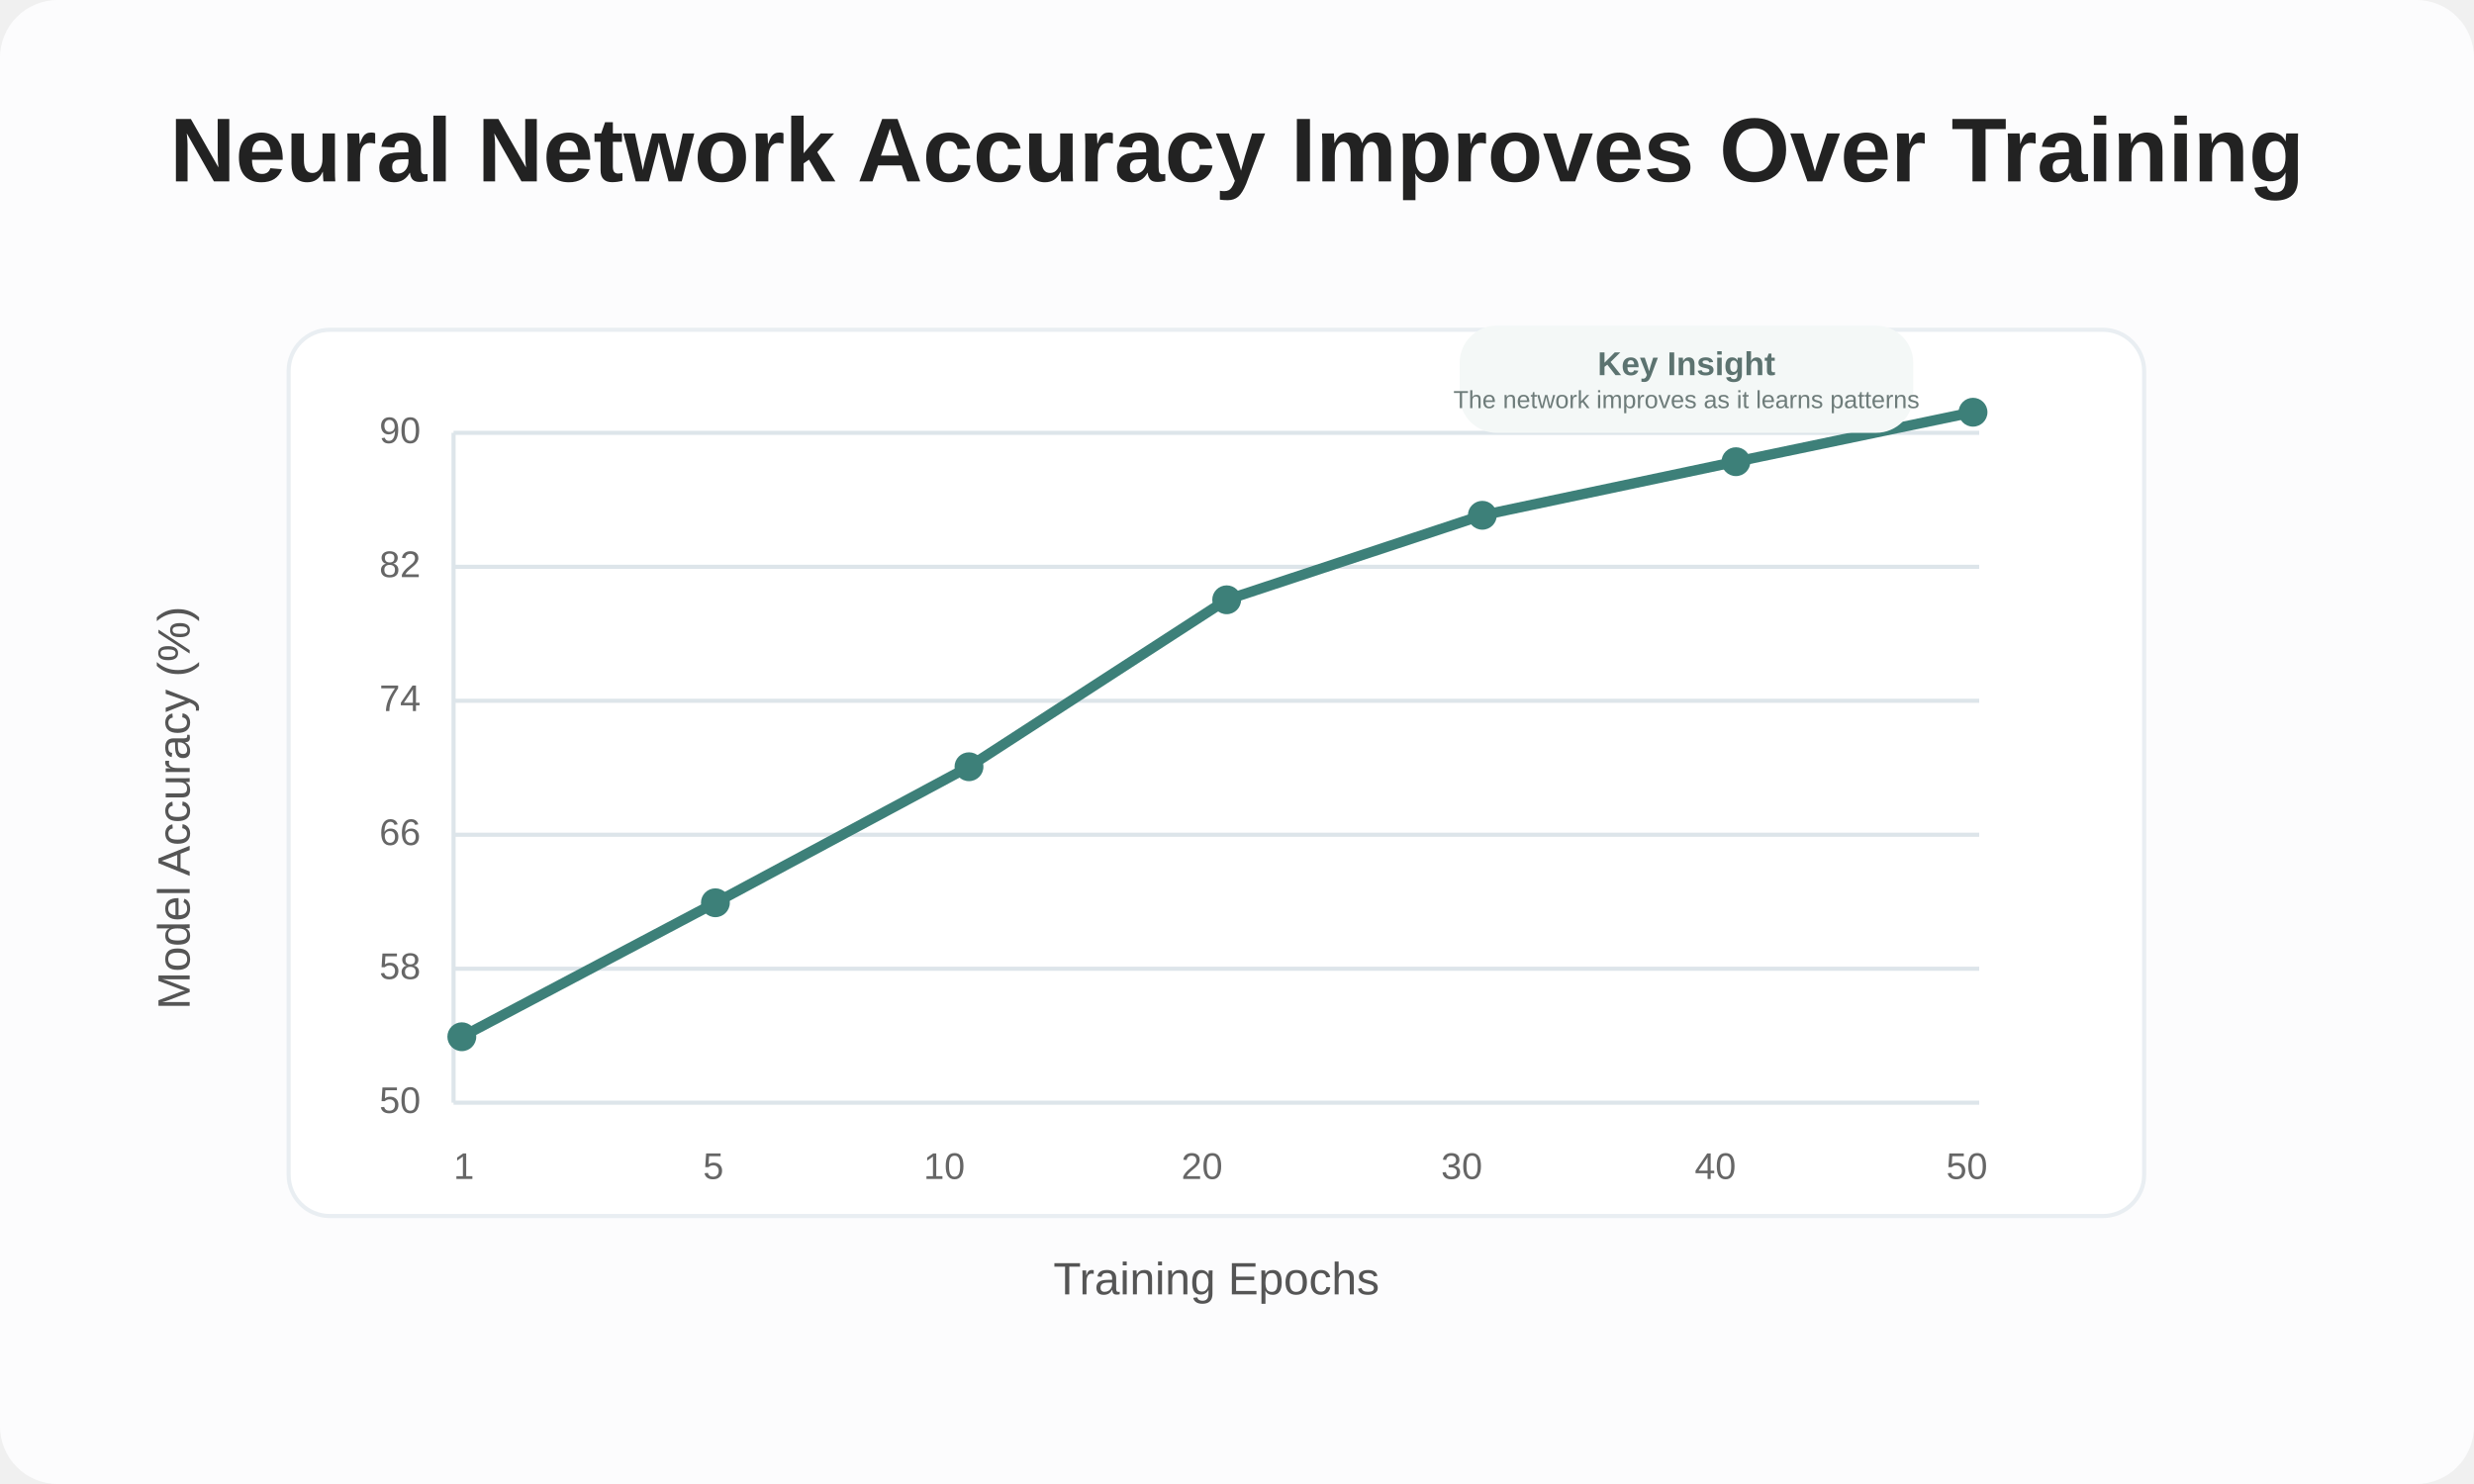
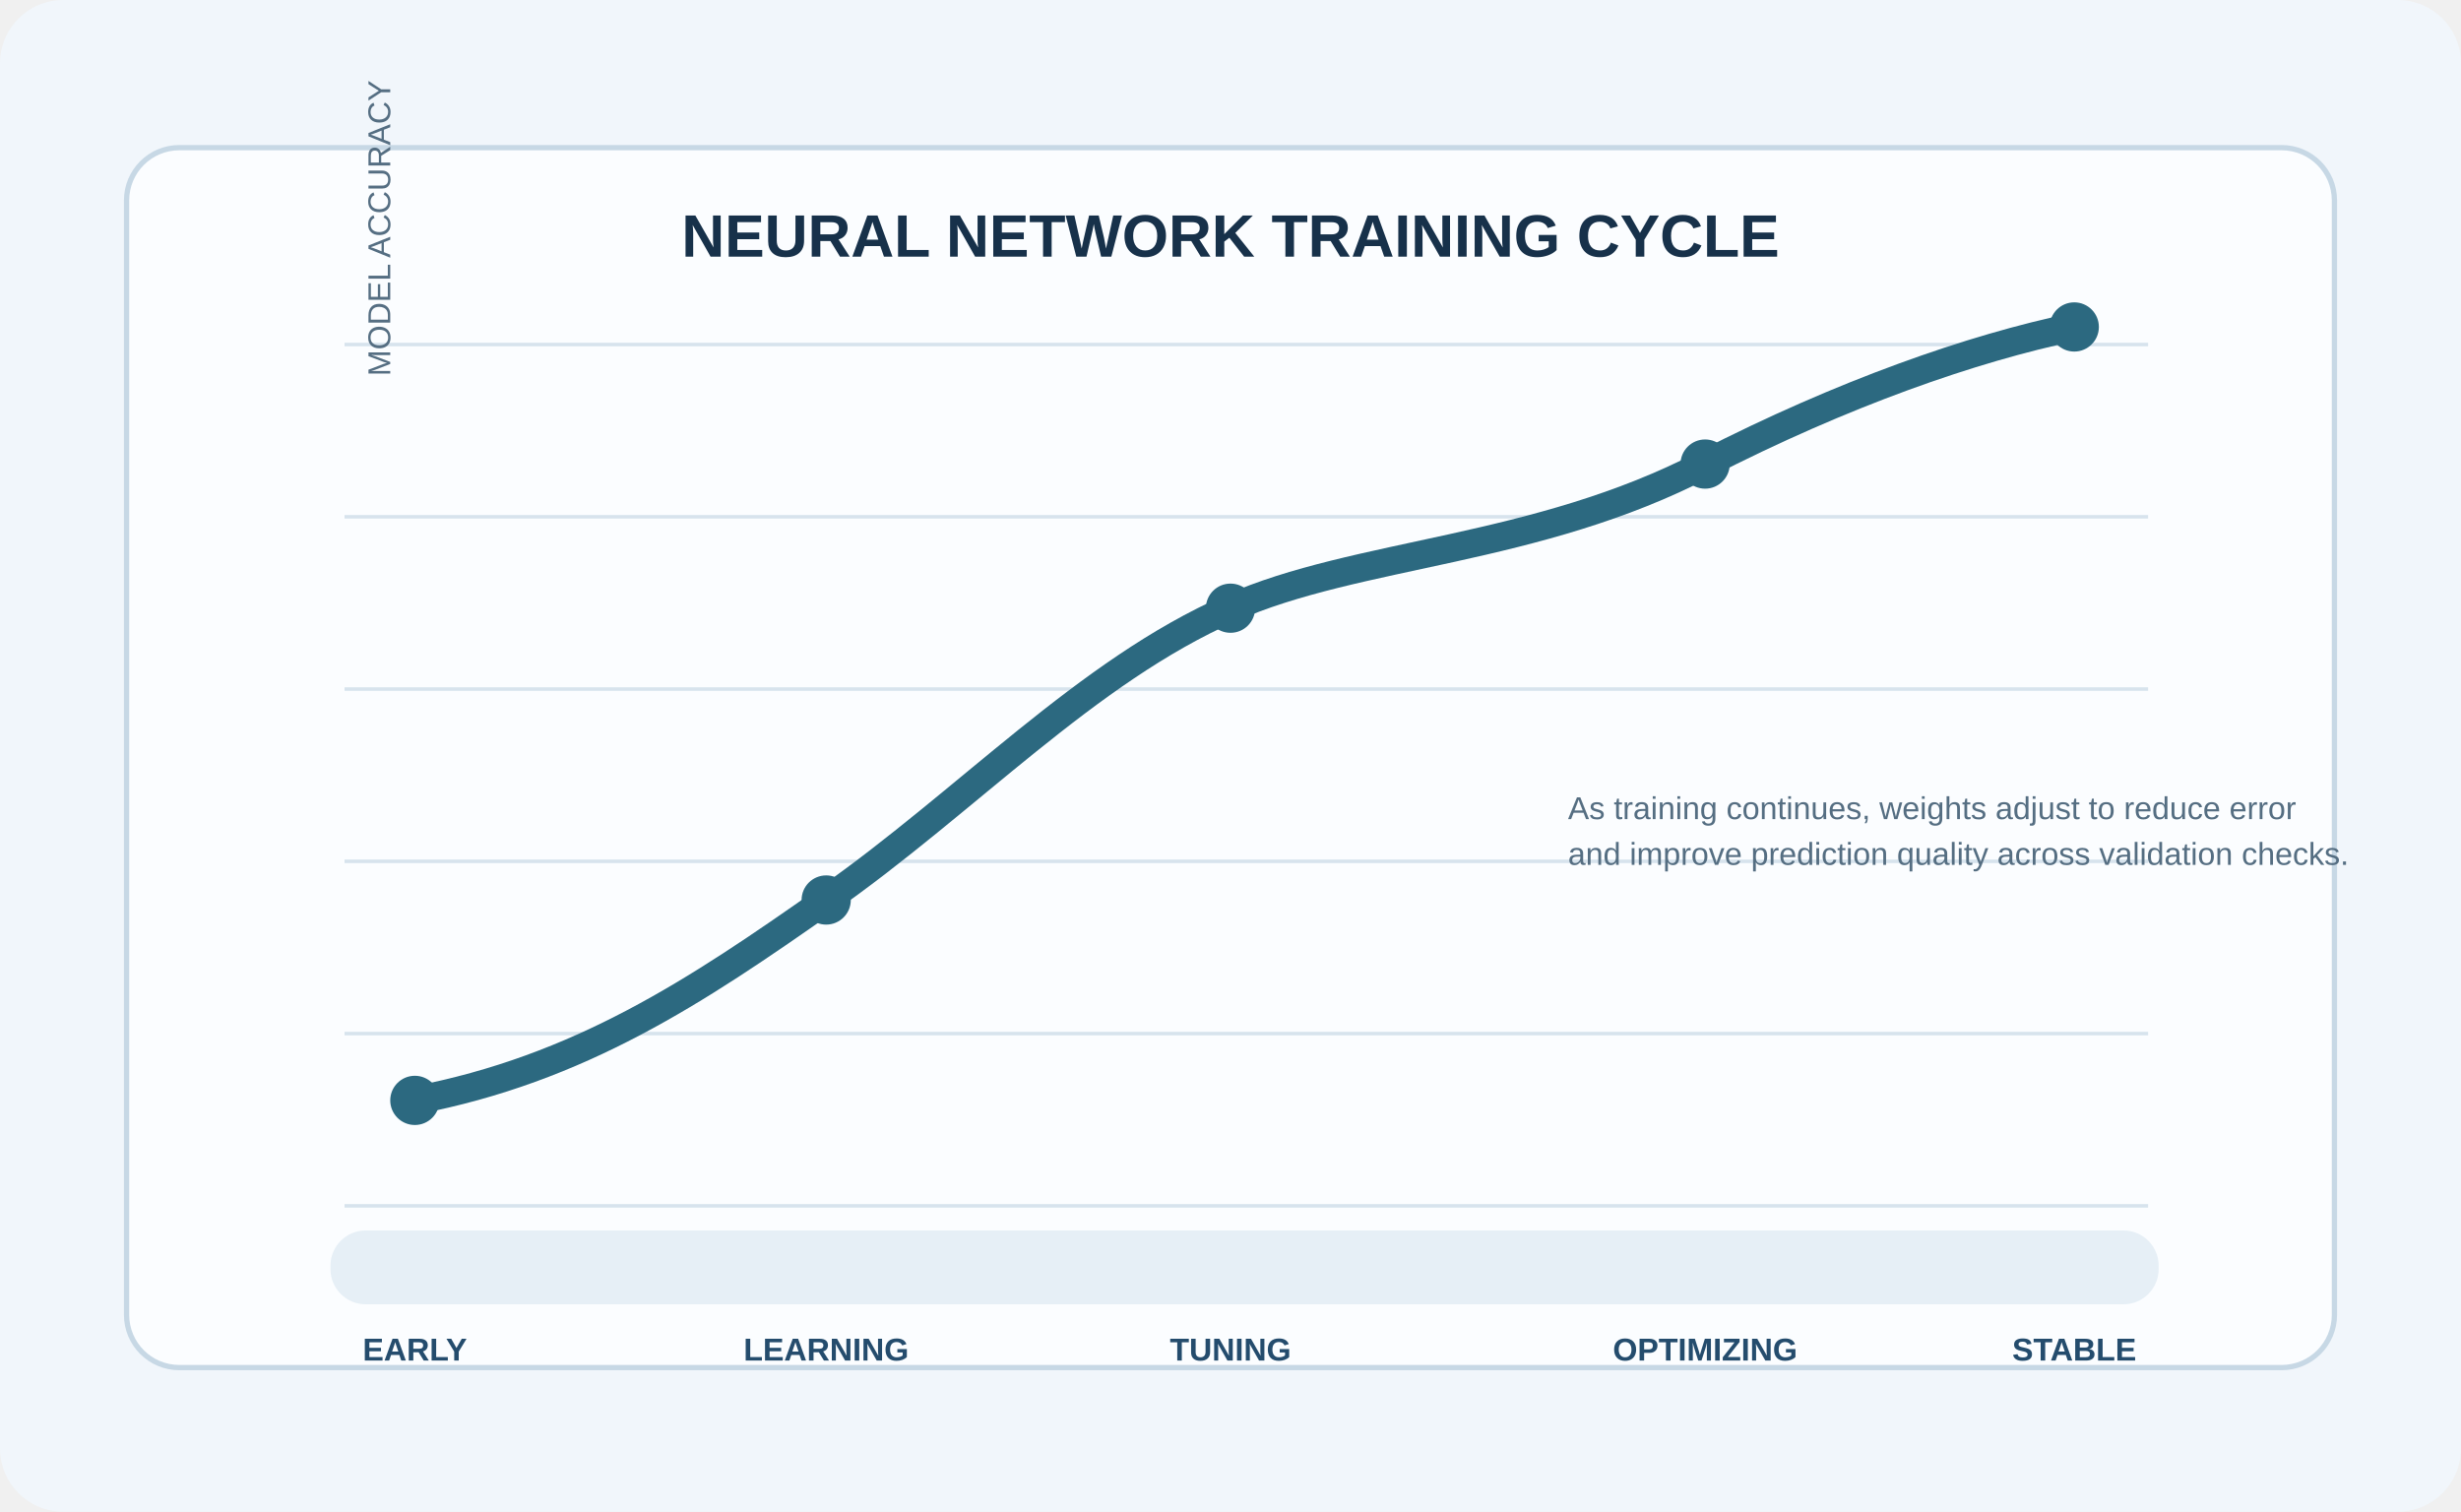
- <svg xmlns="http://www.w3.org/2000/svg" width="1200" height="720" viewBox="0 0 1200 720" fill="none">
-   <rect width="1200" height="720" rx="28" fill="#FCFCFD" />
-   <text x="600" y="88" text-anchor="middle" font-family="Arial, sans-serif" font-size="44" font-weight="700" fill="#222222">Neural Network Accuracy Improves Over Training</text>
-   <rect x="140" y="160" width="900" height="430" rx="20" fill="#FFFFFF" stroke="#E9EEF2" stroke-width="2" />
-   <g stroke="#DDE5EA" stroke-width="2">
-     <line x1="220" y1="210" x2="220" y2="535" />
-     <line x1="220" y1="535" x2="960" y2="535" />
-     <line x1="220" y1="470" x2="960" y2="470" />
-     <line x1="220" y1="405" x2="960" y2="405" />
-     <line x1="220" y1="340" x2="960" y2="340" />
-     <line x1="220" y1="275" x2="960" y2="275" />
-     <line x1="220" y1="210" x2="960" y2="210" />
+ <svg xmlns="http://www.w3.org/2000/svg" width="1400" height="860" viewBox="0 0 1400 860" fill="none">
+   <rect width="1400" height="860" rx="36" fill="#F1F6FB" />
+   <rect x="72" y="84" width="1256" height="694" rx="30" fill="#FBFDFF" stroke="#C7D8E5" stroke-width="3" />
+   <text x="700" y="146" fill="#17314A" font-family="Arial, sans-serif" font-size="34" font-weight="700" text-anchor="middle">NEURAL NETWORK TRAINING CYCLE</text>
+   <g stroke="#D7E3ED" stroke-width="2">
+     <path d="M196 686H1222" />
+     <path d="M196 588H1222" />
+     <path d="M196 490H1222" />
+     <path d="M196 392H1222" />
+     <path d="M196 294H1222" />
+     <path d="M196 196H1222" />
  </g>
-   <g font-family="Arial, sans-serif" font-size="18" fill="#666666">
-     <text x="184" y="540">50</text>
-     <text x="184" y="475">58</text>
-     <text x="184" y="410">66</text>
-     <text x="184" y="345">74</text>
-     <text x="184" y="280">82</text>
-     <text x="184" y="215">90</text>
-     <text x="220" y="572">1</text>
-     <text x="341" y="572">5</text>
-     <text x="448" y="572">10</text>
-     <text x="573" y="572">20</text>
-     <text x="699" y="572">30</text>
-     <text x="822" y="572">40</text>
-     <text x="944" y="572">50</text>
+   <path d="M236 626C330 608 396 564 470 512C550 456 618 382 700 346C772 314 874 314 970 264C1048 224 1122 198 1180 186" stroke="#2C6980" stroke-width="16" stroke-linecap="round" />
+   <circle cx="236" cy="626" r="14" fill="#2C6980" />
+   <circle cx="470" cy="512" r="14" fill="#2C6980" />
+   <circle cx="700" cy="346" r="14" fill="#2C6980" />
+   <circle cx="970" cy="264" r="14" fill="#2C6980" />
+   <circle cx="1180" cy="186" r="14" fill="#2C6980" />
+   <rect x="188" y="700" width="1040" height="42" rx="20" fill="#E6EFF6" />
+   <g fill="#244C6D" font-family="Arial, sans-serif" font-size="18" font-weight="700" text-anchor="middle">
+     <text x="236" y="774">EARLY</text>
+     <text x="470" y="774">LEARNING</text>
+     <text x="700" y="774">TUNING</text>
+     <text x="970" y="774">OPTIMIZING</text>
+     <text x="1180" y="774">STABLE</text>
  </g>
-   <text x="590" y="628" text-anchor="middle" font-family="Arial, sans-serif" font-size="22" fill="#555555">Training Epochs</text>
-   <text x="92" y="392" transform="rotate(-90 92 392)" text-anchor="middle" font-family="Arial, sans-serif" font-size="22" fill="#555555">Model Accuracy (%)</text>
-   <polyline points="224,503 347,438 470,372 595,291 719,250 842,224 957,200" fill="none" stroke="#3D8079" stroke-width="5" stroke-linecap="round" stroke-linejoin="round" />
-   <g fill="#3D8079">
-     <circle cx="224" cy="503" r="7" />
-     <circle cx="347" cy="438" r="7" />
-     <circle cx="470" cy="372" r="7" />
-     <circle cx="595" cy="291" r="7" />
-     <circle cx="719" cy="250" r="7" />
-     <circle cx="842" cy="224" r="7" />
-     <circle cx="957" cy="200" r="7" />
-   </g>
-   <g transform="translate(708 158)">
-     <rect width="220" height="52" rx="18" fill="#F4F8F7" />
-     <text x="110" y="24" text-anchor="middle" font-family="Arial, sans-serif" font-size="16" font-weight="700" fill="#5C7370">Key Insight</text>
-     <text x="110" y="40" text-anchor="middle" font-family="Arial, sans-serif" font-size="12" fill="#6E7C7A">The network improves as it learns patterns</text>
+   <g fill="#556E82" font-family="Arial, sans-serif" font-size="18">
+     <text x="222" y="214" transform="rotate(-90 222 214)">MODEL ACCURACY</text>
+     <text x="892" y="466">As training continues, weights adjust to reduce error</text>
+     <text x="892" y="492">and improve prediction quality across validation checks.</text>
  </g>
</svg>
